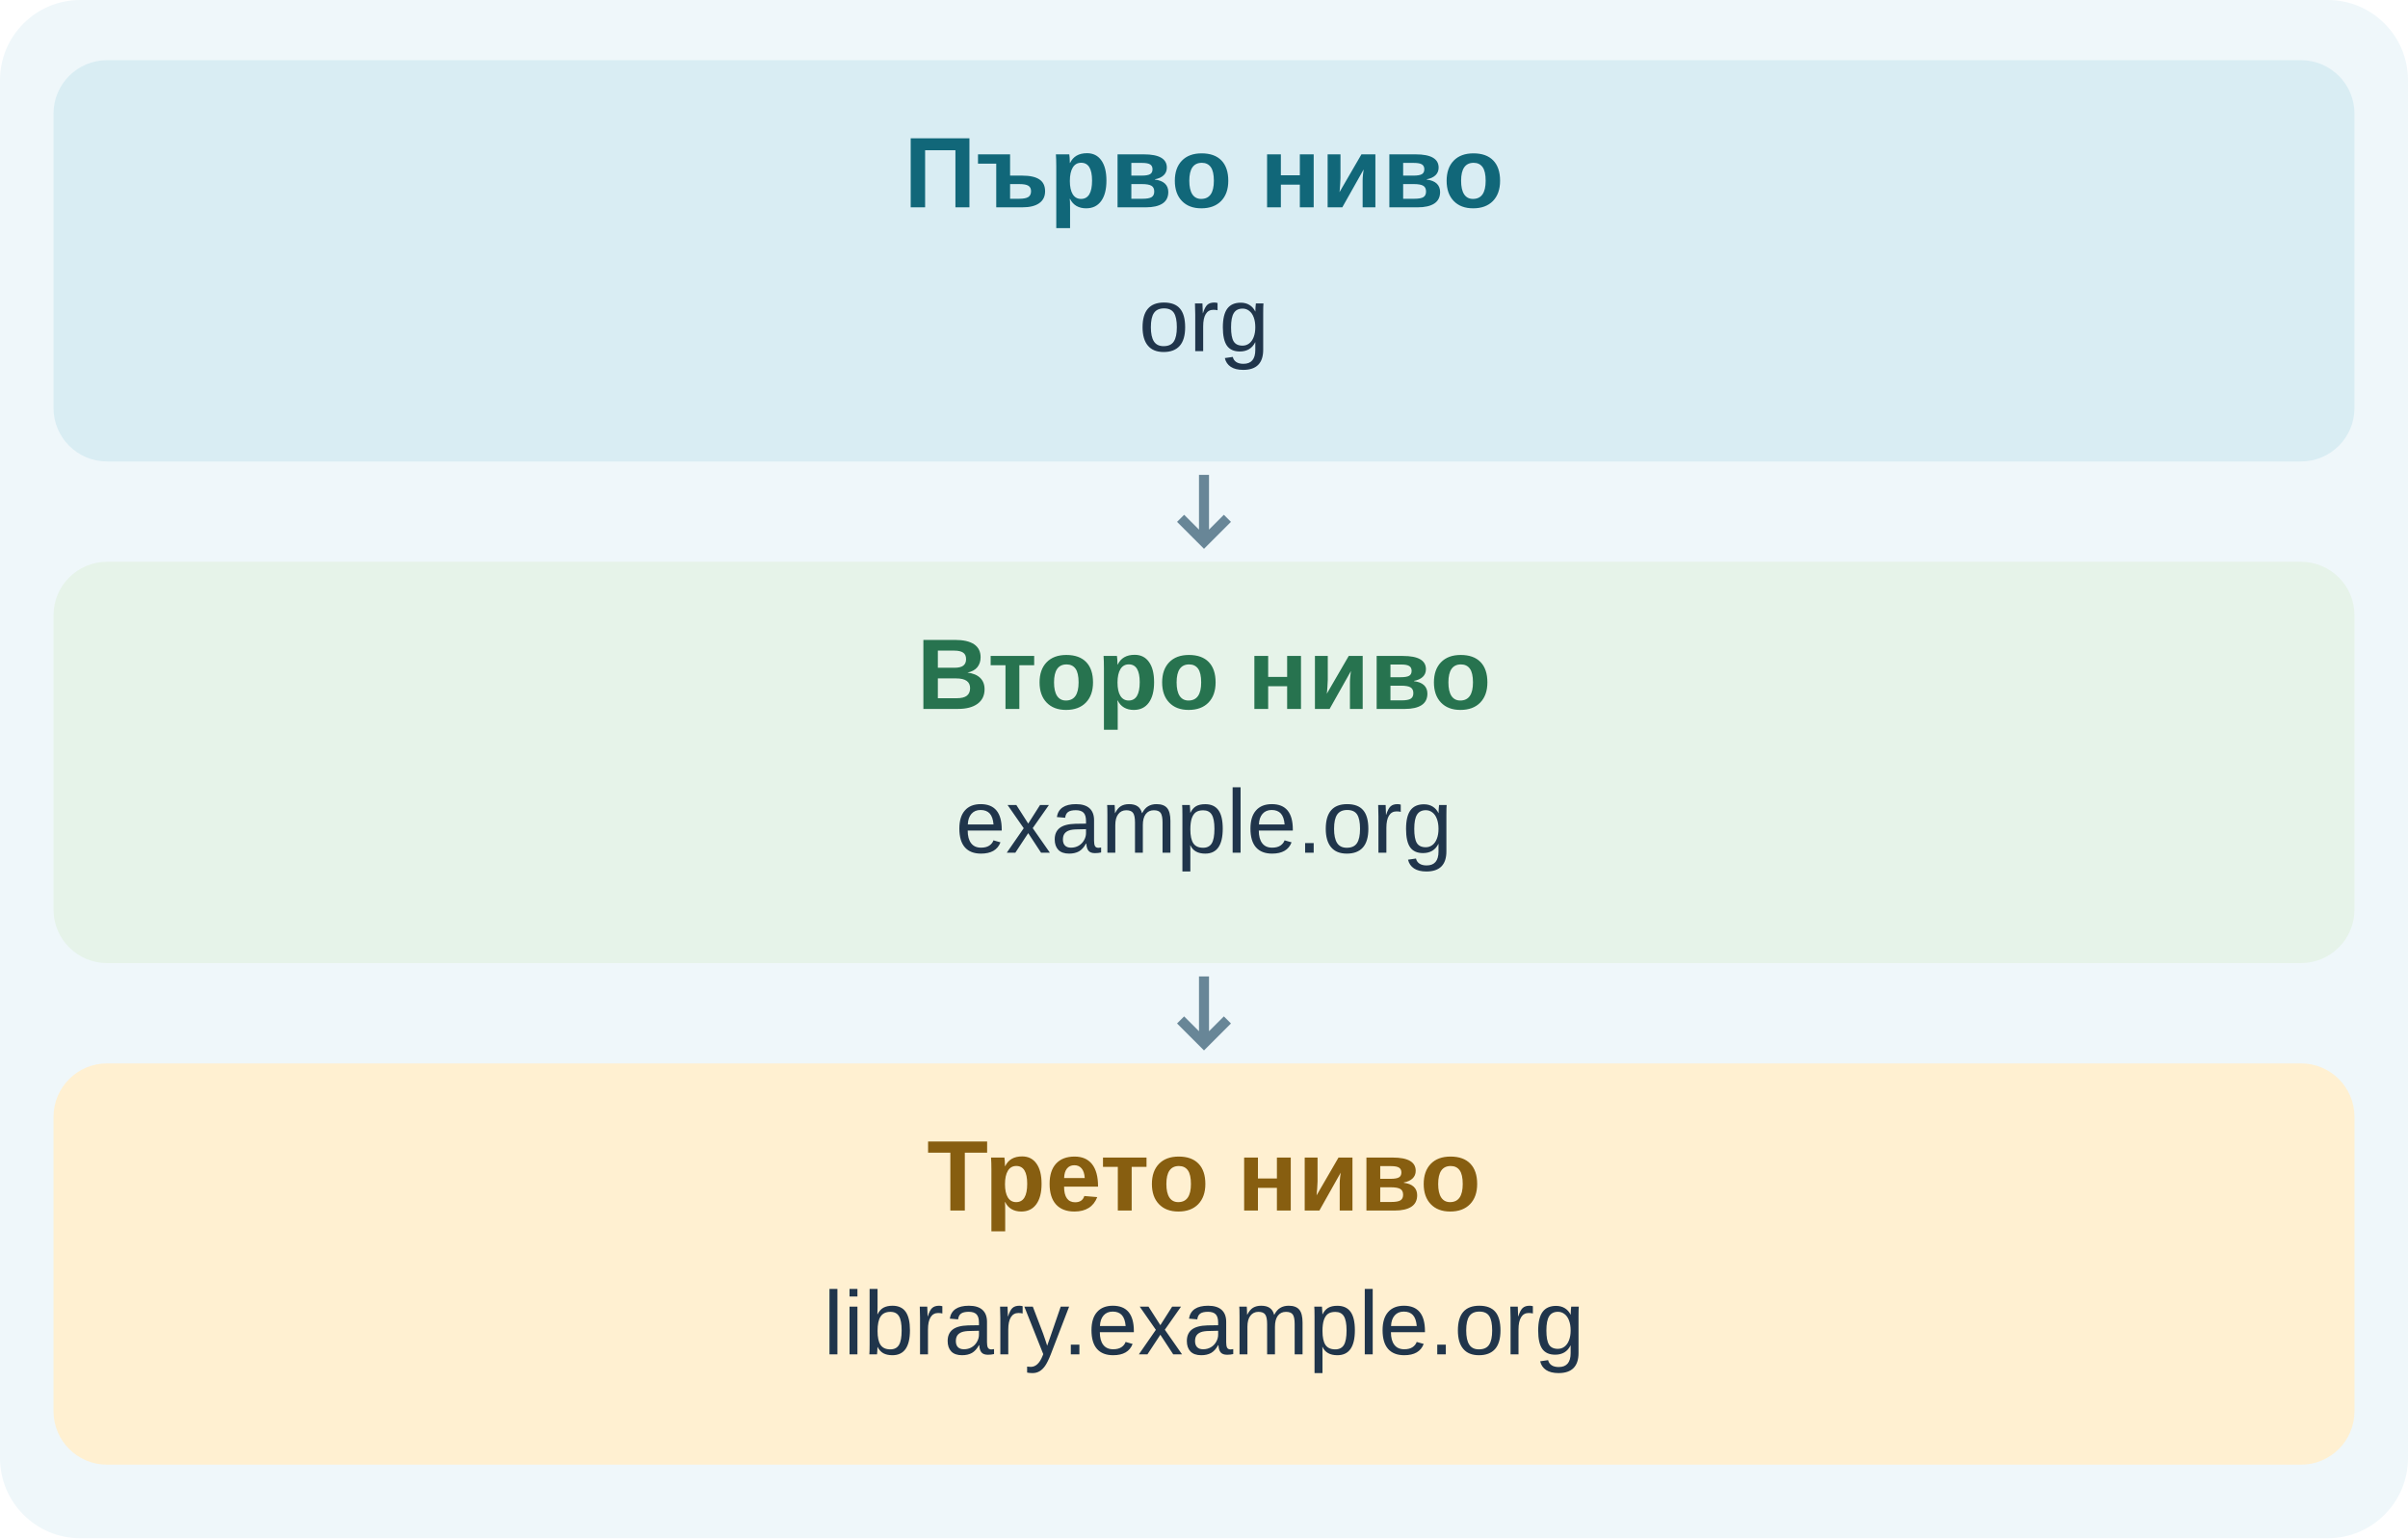
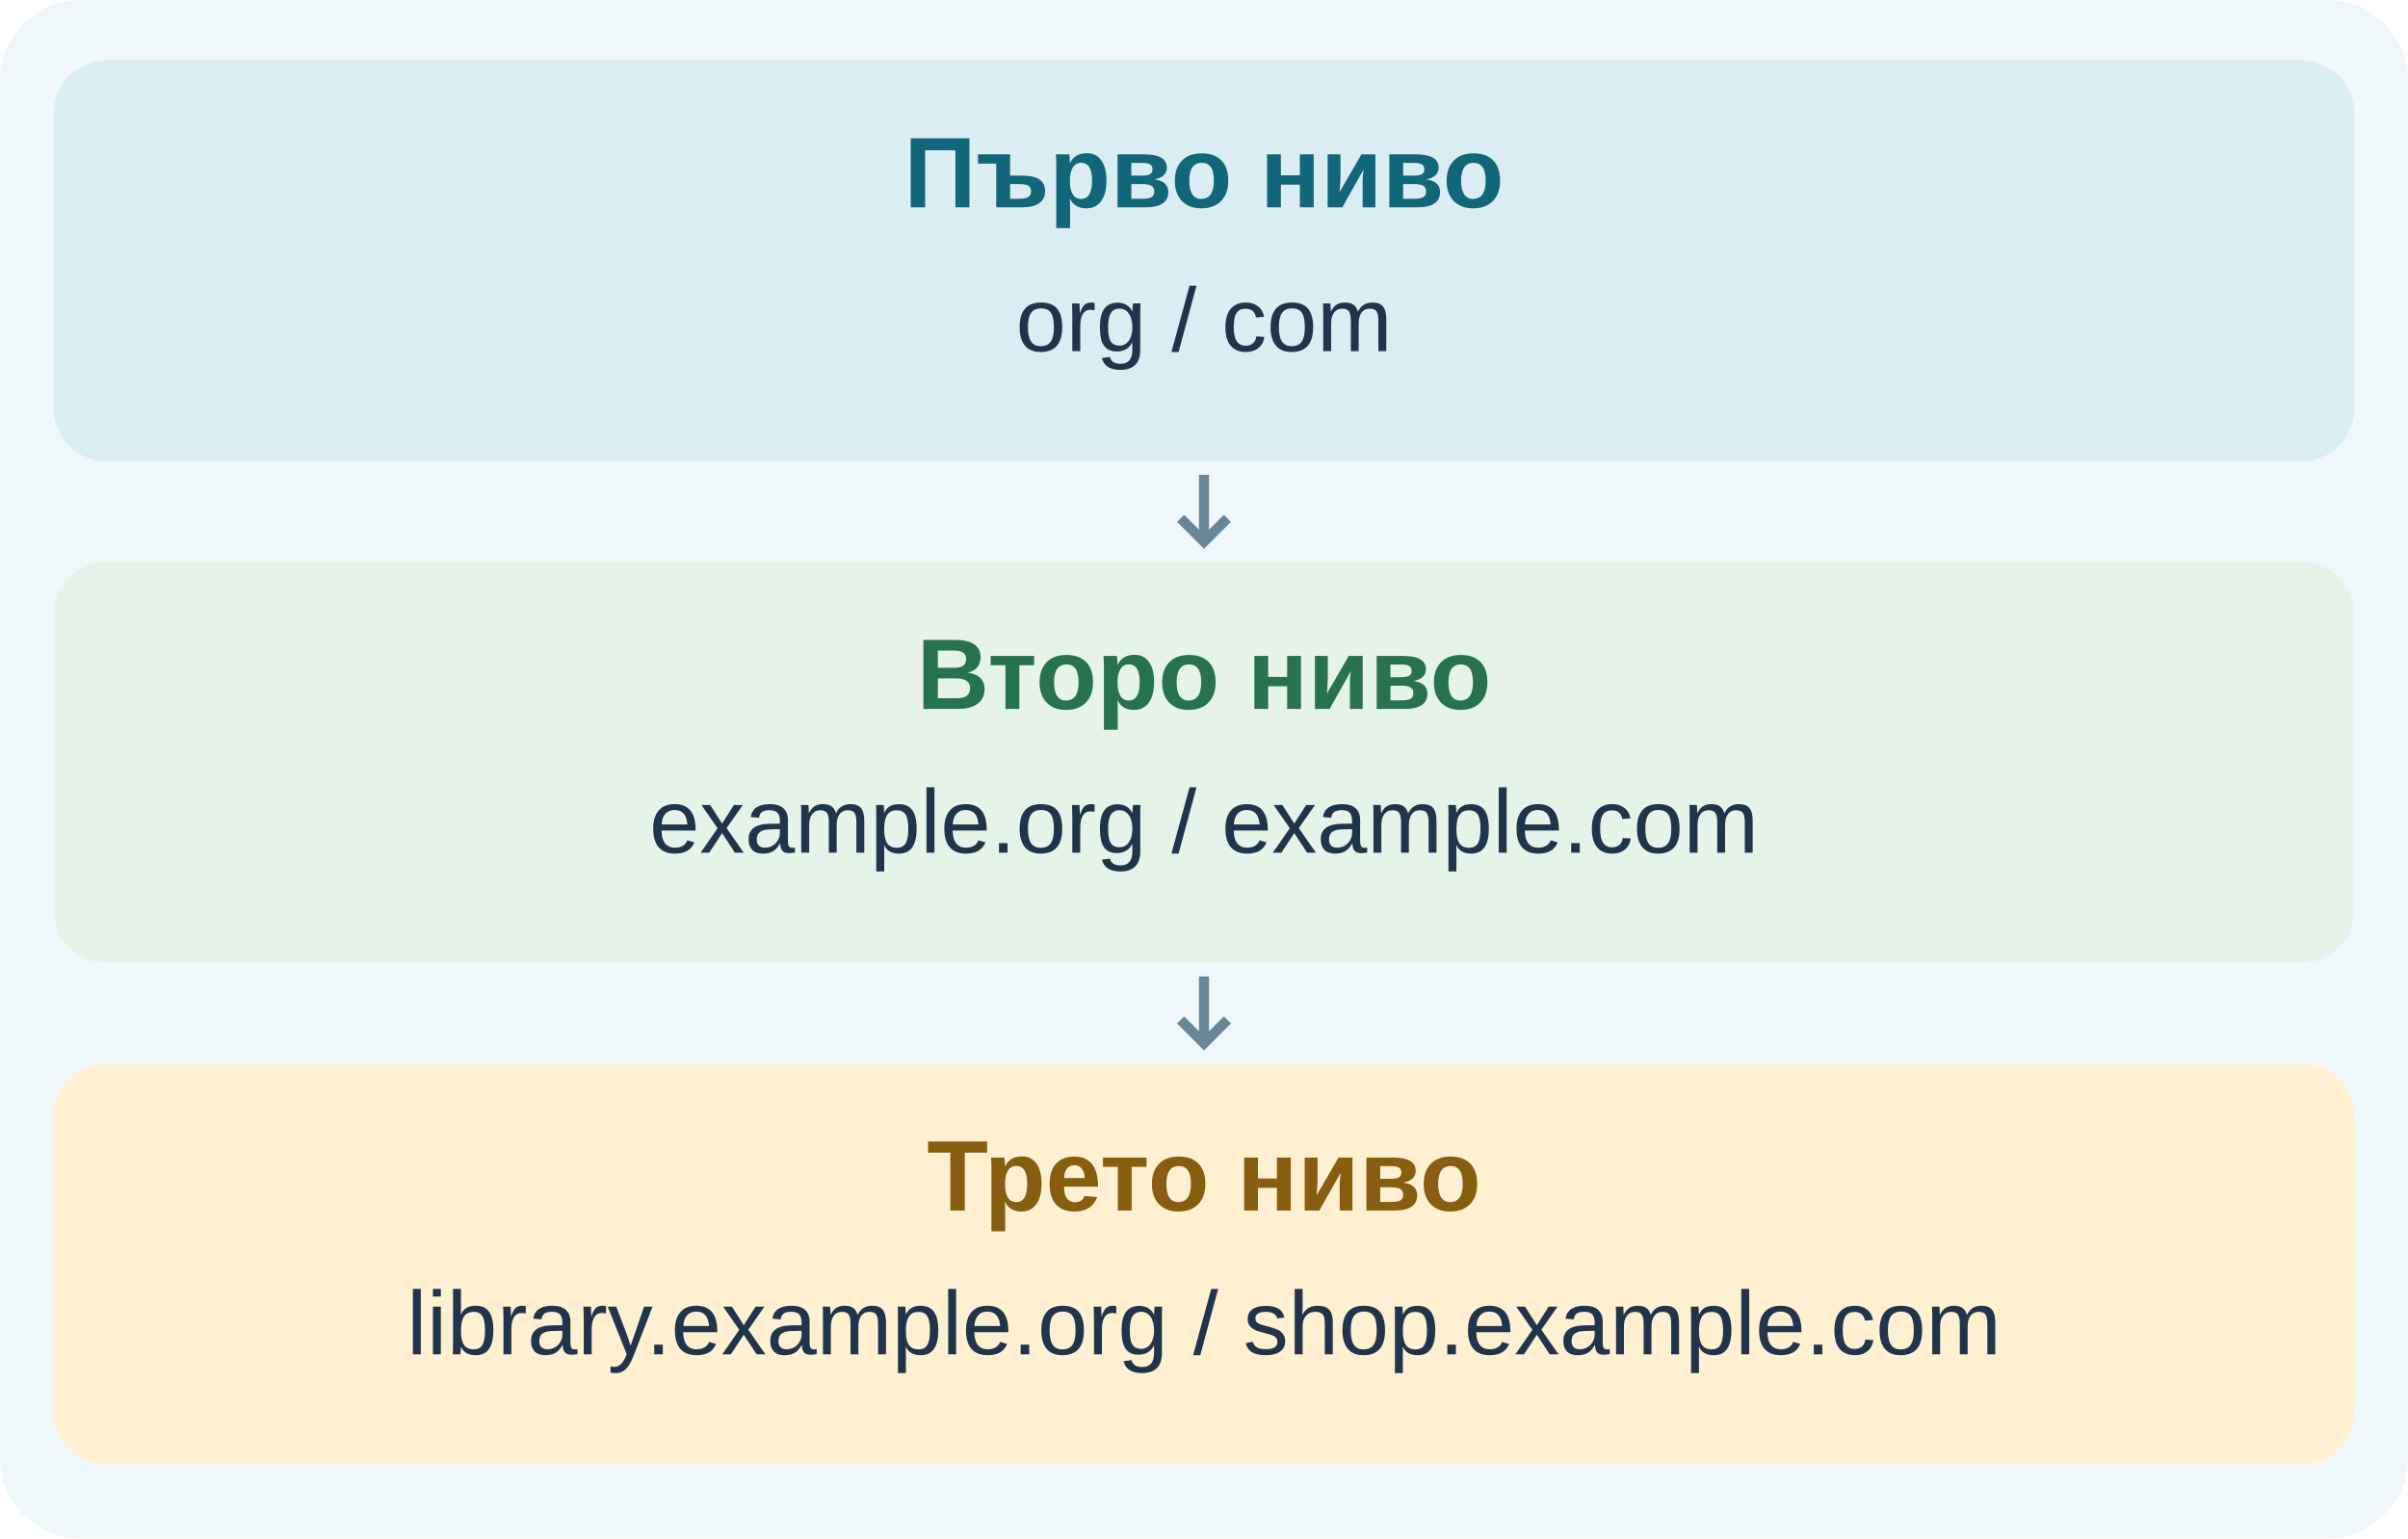
<svg xmlns="http://www.w3.org/2000/svg" width="720" height="460" viewBox="0 0 720 460" role="img">
  <rect width="720" height="460" rx="24" fill="#eff7fa" />
  <rect x="16" y="18" width="688" height="120" rx="16" fill="#d9edf3" />
  <text x="360" y="62" text-anchor="middle" font-family="Arial, sans-serif" font-size="30" font-weight="bold" fill="#116779">Първо ниво</text>
-   <text x="360" y="105" text-anchor="middle" font-family="Arial, sans-serif" font-size="27" fill="#20354b">org</text>
+   <text x="360" y="105" text-anchor="middle" font-family="Arial, sans-serif" font-size="27" fill="#20354b">org / com</text>
  <path d="M360 142v20m-7-7 7 7 7-7" fill="none" stroke="#688697" stroke-width="3" />
  <rect x="16" y="168" width="688" height="120" rx="16" fill="#e6f3e9" />
  <text x="360" y="212" text-anchor="middle" font-family="Arial, sans-serif" font-size="30" font-weight="bold" fill="#27734f">Второ ниво</text>
-   <text x="360" y="255" text-anchor="middle" font-family="Arial, sans-serif" font-size="27" fill="#20354b">example.org</text>
+   <text x="360" y="255" text-anchor="middle" font-family="Arial, sans-serif" font-size="27" fill="#20354b">example.org / example.com</text>
  <path d="M360 292v20m-7-7 7 7 7-7" fill="none" stroke="#688697" stroke-width="3" />
  <rect x="16" y="318" width="688" height="120" rx="16" fill="#fff0d1" />
  <text x="360" y="362" text-anchor="middle" font-family="Arial, sans-serif" font-size="30" font-weight="bold" fill="#875e10">Трето ниво</text>
-   <text x="360" y="405" text-anchor="middle" font-family="Arial, sans-serif" font-size="27" fill="#20354b">library.example.org</text>
+   <text x="360" y="405" text-anchor="middle" font-family="Arial, sans-serif" font-size="27" fill="#20354b">library.example.org / shop.example.com</text>
</svg>
